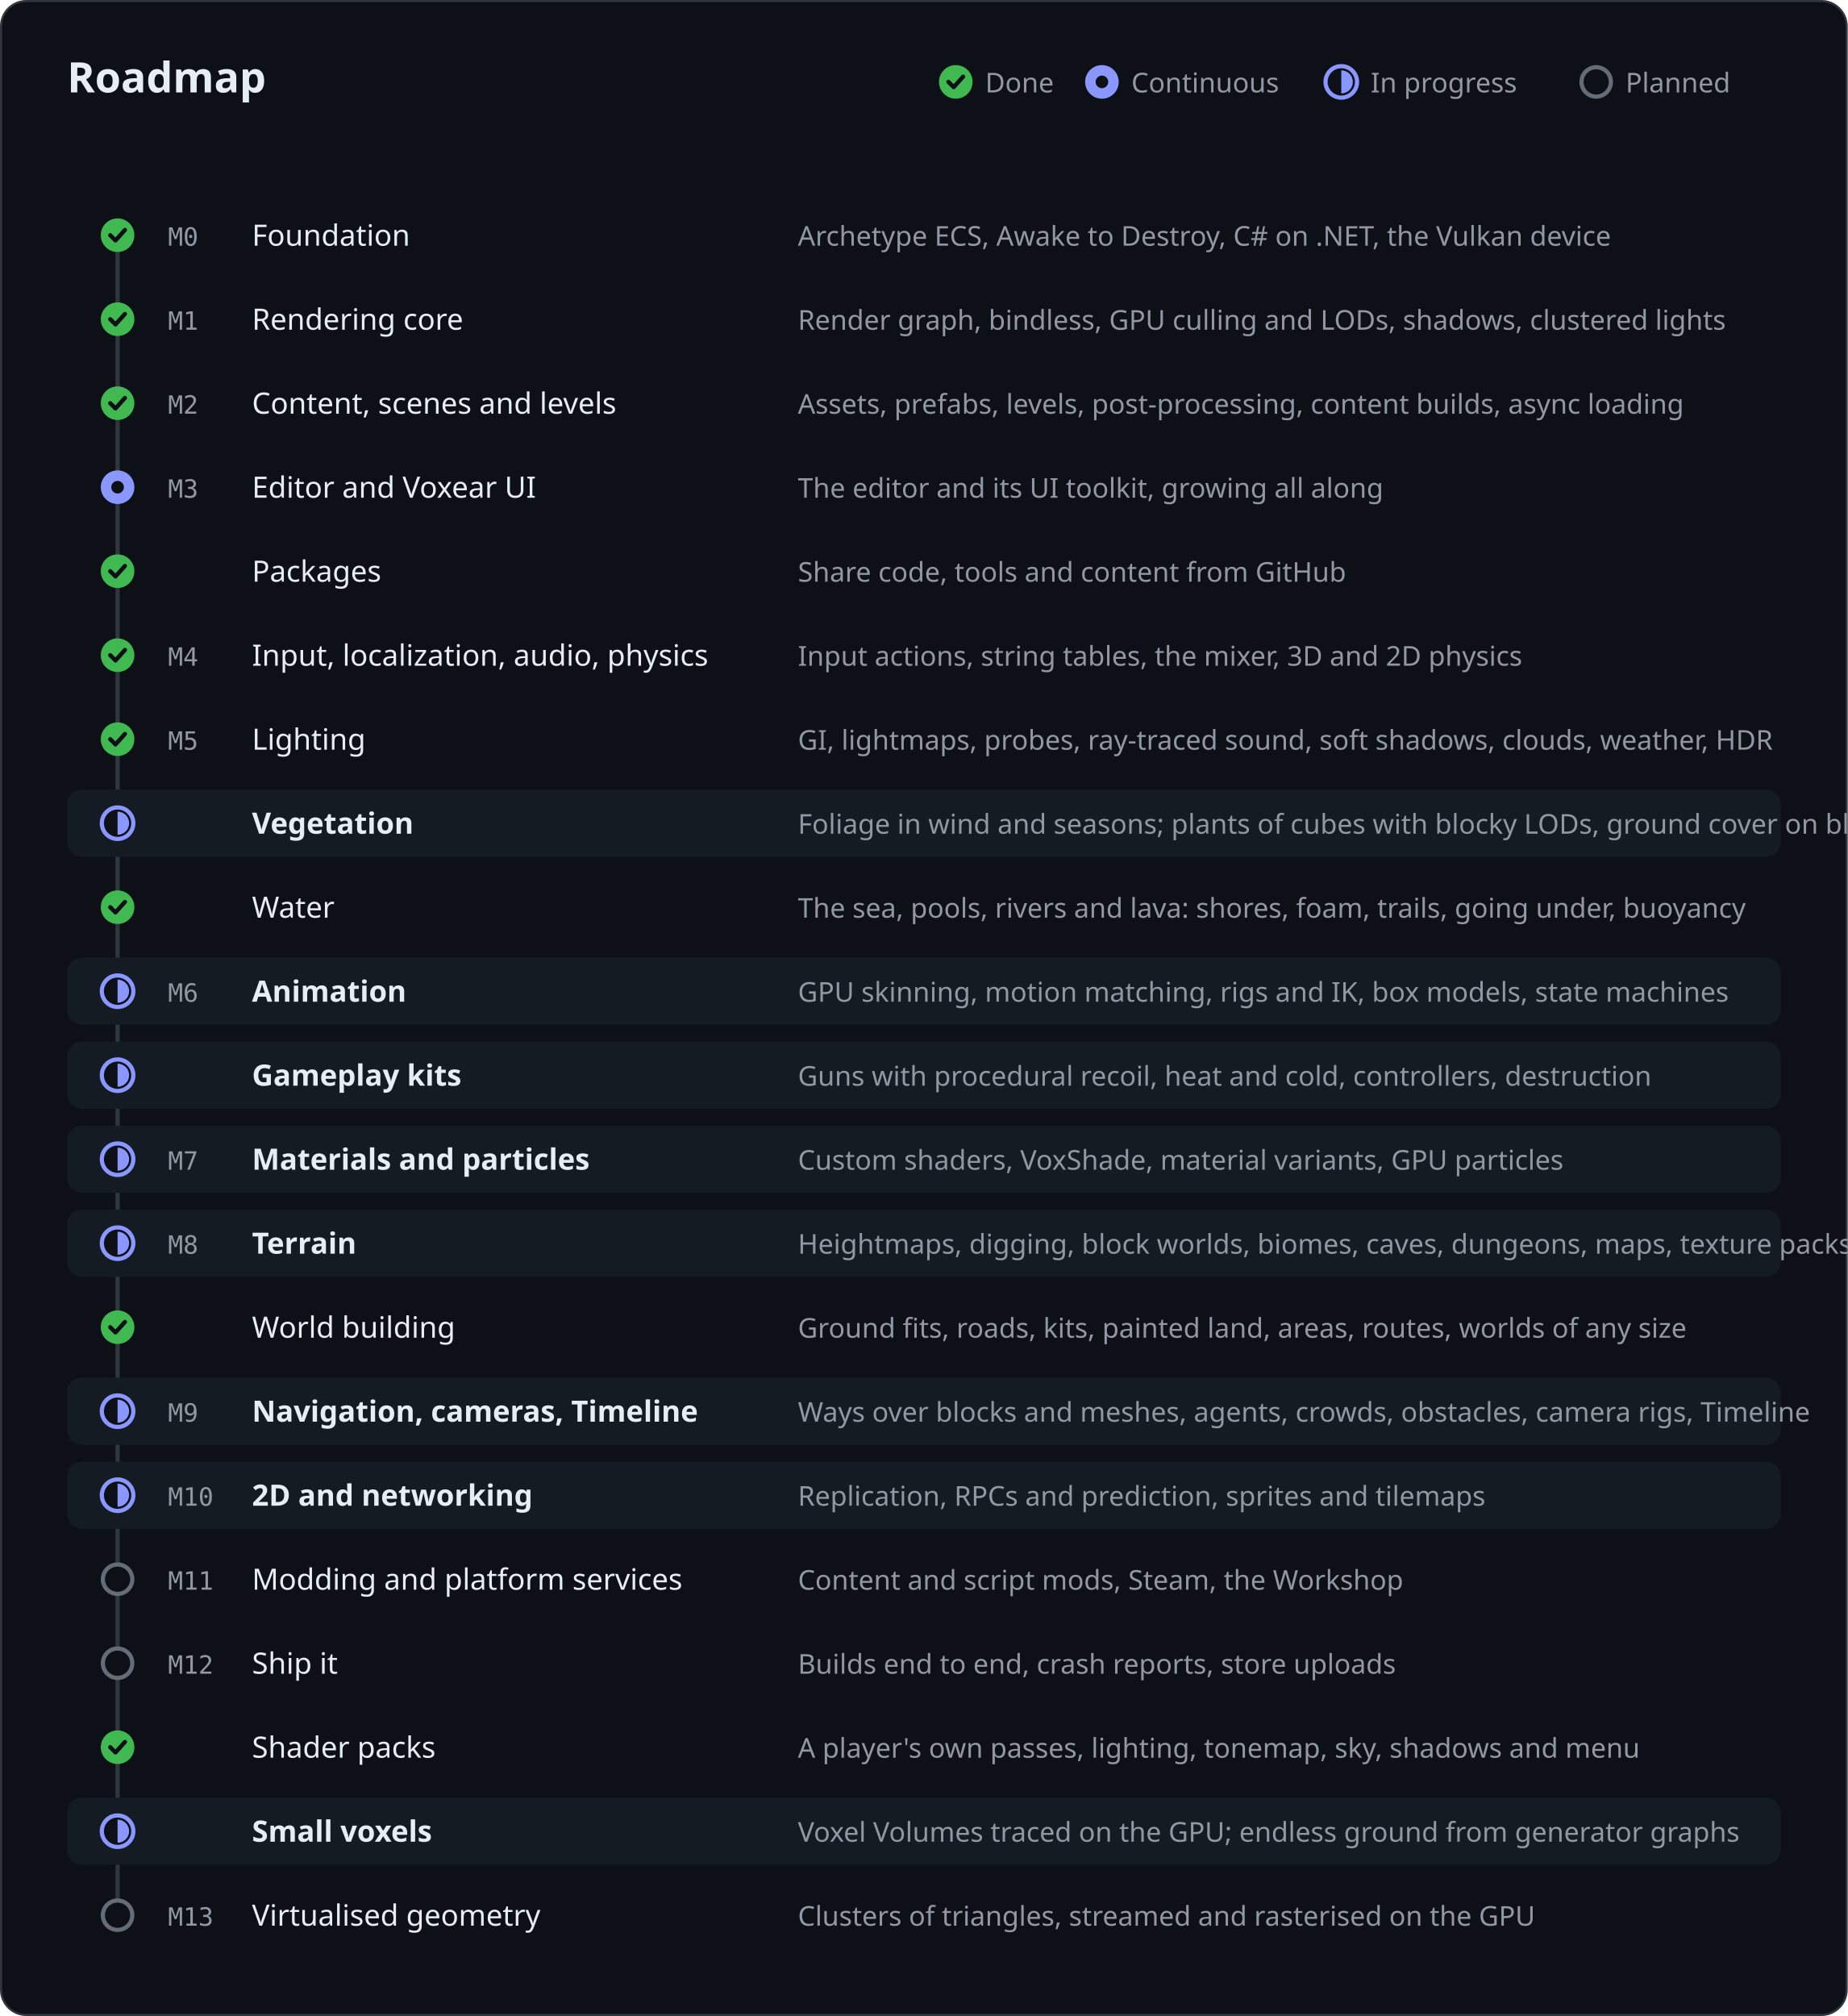
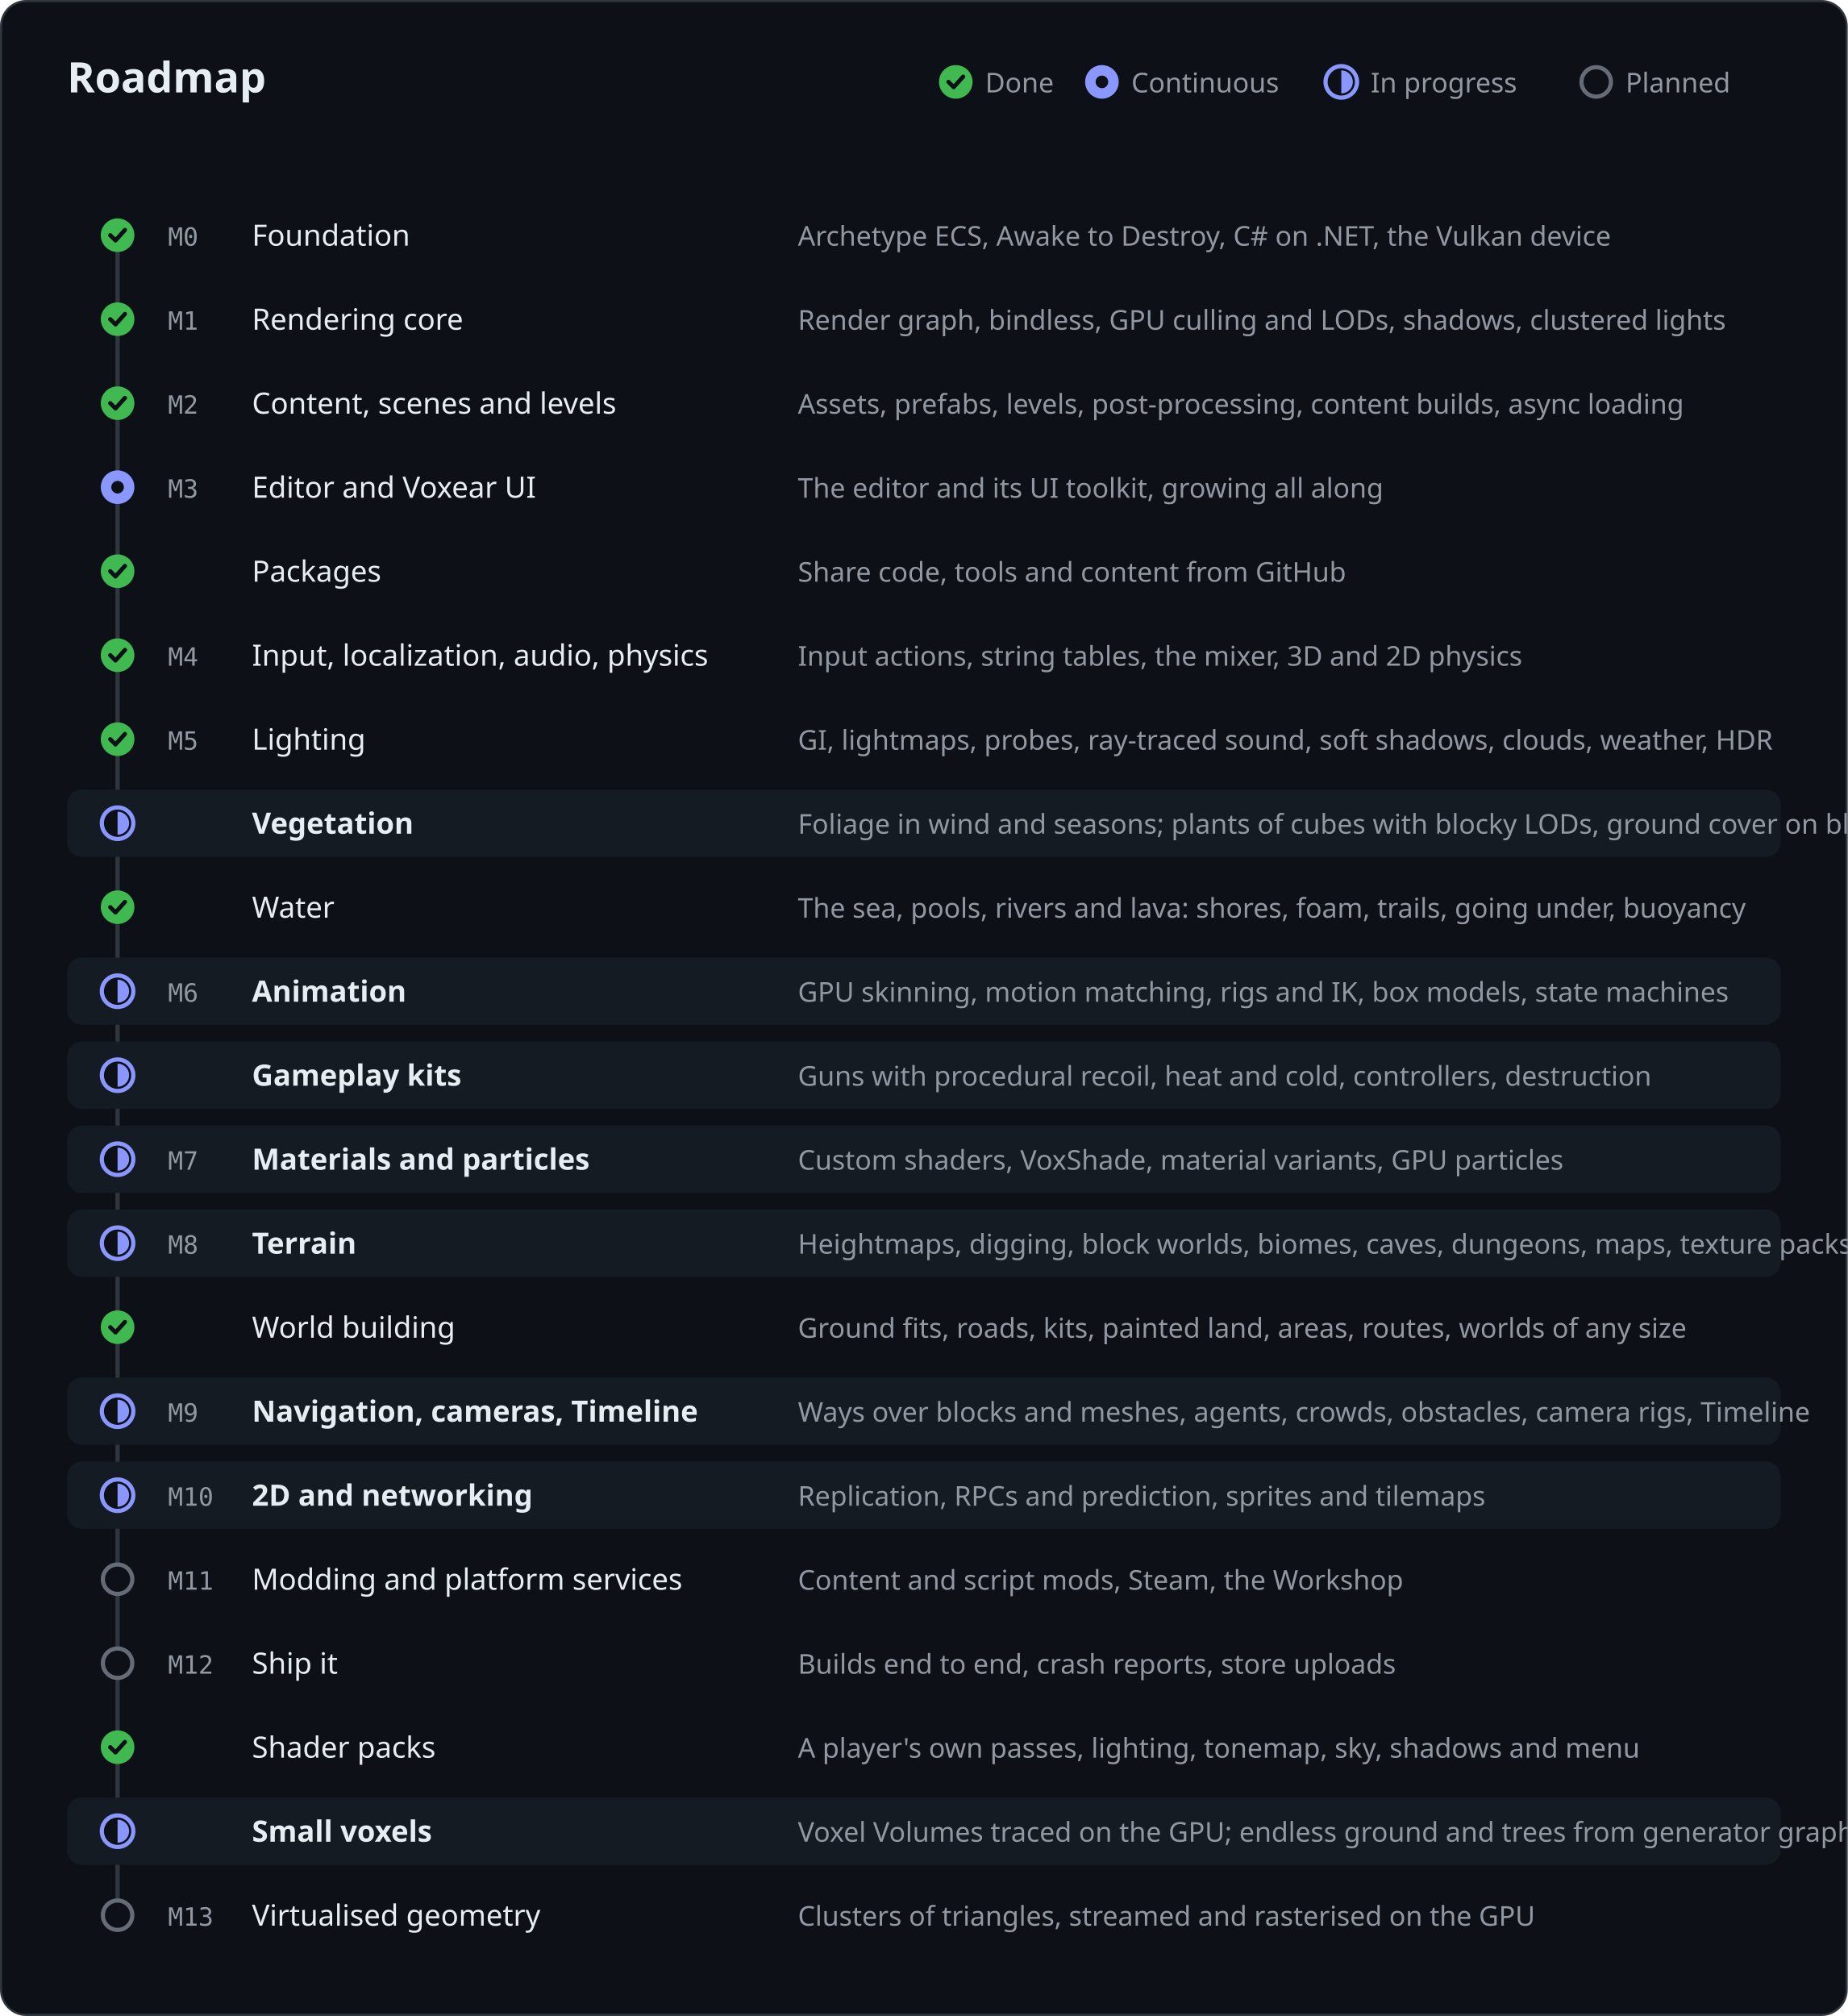
<svg xmlns="http://www.w3.org/2000/svg" width="880" height="960" viewBox="0 0 880 960" role="img" aria-label="Voxear roadmap">
  <rect x="0.5" y="0.5" width="879" height="959" rx="12" fill="#0d1117" stroke="#30363d" />
  <text x="32" y="44" font-family="-apple-system, BlinkMacSystemFont, 'Segoe UI', 'Noto Sans', Helvetica, Arial, sans-serif" font-size="20" font-weight="600" fill="#e6edf3">Roadmap</text>
  <circle cx="760.2" cy="39" r="7" fill="#0d1117" stroke="#656c76" stroke-width="2" />
  <text x="774.2" y="44" font-family="-apple-system, BlinkMacSystemFont, 'Segoe UI', 'Noto Sans', Helvetica, Arial, sans-serif" font-size="13" fill="#9198a1">Planned</text>
  <circle cx="638.8" cy="39" r="7.5" fill="#0d1117" stroke="#8a97ff" stroke-width="2" />
  <path d="M638.8 33.5 a5.5 5.5 0 0 1 0 11 z" fill="#8a97ff" />
  <text x="652.8" y="44" font-family="-apple-system, BlinkMacSystemFont, 'Segoe UI', 'Noto Sans', Helvetica, Arial, sans-serif" font-size="13" fill="#9198a1">In progress</text>
  <circle cx="524.8" cy="39" r="8" fill="#8a97ff" />
  <circle cx="524.8" cy="39" r="3" fill="#0d1117" />
  <text x="538.8" y="44" font-family="-apple-system, BlinkMacSystemFont, 'Segoe UI', 'Noto Sans', Helvetica, Arial, sans-serif" font-size="13" fill="#9198a1">Continuous</text>
  <circle cx="455.2" cy="39" r="8" fill="#3fb950" />
  <path d="M451.7 39 l2.5 2.5 l4.5-5" fill="none" stroke="#0d1117" stroke-width="2" stroke-linecap="round" stroke-linejoin="round" />
  <text x="469.2" y="44" font-family="-apple-system, BlinkMacSystemFont, 'Segoe UI', 'Noto Sans', Helvetica, Arial, sans-serif" font-size="13" fill="#9198a1">Done</text>
  <line x1="56" y1="112" x2="56" y2="912" stroke="#30363d" stroke-width="2" />
  <circle cx="56" cy="112" r="8" fill="#3fb950" />
  <path d="M52.5 112 l2.5 2.5 l4.5-5" fill="none" stroke="#0d1117" stroke-width="2" stroke-linecap="round" stroke-linejoin="round" />
  <text x="80" y="117" font-family="ui-monospace, SFMono-Regular, 'SF Mono', Menlo, Consolas, monospace" font-size="12" fill="#9198a1">M0</text>
  <text x="120" y="117" font-family="-apple-system, BlinkMacSystemFont, 'Segoe UI', 'Noto Sans', Helvetica, Arial, sans-serif" font-size="14" font-weight="500" fill="#e6edf3">Foundation</text>
  <text x="380" y="117" font-family="-apple-system, BlinkMacSystemFont, 'Segoe UI', 'Noto Sans', Helvetica, Arial, sans-serif" font-size="13" fill="#9198a1">Archetype ECS, Awake to Destroy, C# on .NET, the Vulkan device</text>
  <circle cx="56" cy="152" r="8" fill="#3fb950" />
  <path d="M52.5 152 l2.5 2.5 l4.5-5" fill="none" stroke="#0d1117" stroke-width="2" stroke-linecap="round" stroke-linejoin="round" />
  <text x="80" y="157" font-family="ui-monospace, SFMono-Regular, 'SF Mono', Menlo, Consolas, monospace" font-size="12" fill="#9198a1">M1</text>
  <text x="120" y="157" font-family="-apple-system, BlinkMacSystemFont, 'Segoe UI', 'Noto Sans', Helvetica, Arial, sans-serif" font-size="14" font-weight="500" fill="#e6edf3">Rendering core</text>
  <text x="380" y="157" font-family="-apple-system, BlinkMacSystemFont, 'Segoe UI', 'Noto Sans', Helvetica, Arial, sans-serif" font-size="13" fill="#9198a1">Render graph, bindless, GPU culling and LODs, shadows, clustered lights</text>
  <circle cx="56" cy="192" r="8" fill="#3fb950" />
  <path d="M52.5 192 l2.5 2.5 l4.5-5" fill="none" stroke="#0d1117" stroke-width="2" stroke-linecap="round" stroke-linejoin="round" />
  <text x="80" y="197" font-family="ui-monospace, SFMono-Regular, 'SF Mono', Menlo, Consolas, monospace" font-size="12" fill="#9198a1">M2</text>
  <text x="120" y="197" font-family="-apple-system, BlinkMacSystemFont, 'Segoe UI', 'Noto Sans', Helvetica, Arial, sans-serif" font-size="14" font-weight="500" fill="#e6edf3">Content, scenes and levels</text>
  <text x="380" y="197" font-family="-apple-system, BlinkMacSystemFont, 'Segoe UI', 'Noto Sans', Helvetica, Arial, sans-serif" font-size="13" fill="#9198a1">Assets, prefabs, levels, post-processing, content builds, async loading</text>
  <circle cx="56" cy="232" r="8" fill="#8a97ff" />
  <circle cx="56" cy="232" r="3" fill="#0d1117" />
  <text x="80" y="237" font-family="ui-monospace, SFMono-Regular, 'SF Mono', Menlo, Consolas, monospace" font-size="12" fill="#9198a1">M3</text>
  <text x="120" y="237" font-family="-apple-system, BlinkMacSystemFont, 'Segoe UI', 'Noto Sans', Helvetica, Arial, sans-serif" font-size="14" font-weight="500" fill="#e6edf3">Editor and Voxear UI</text>
  <text x="380" y="237" font-family="-apple-system, BlinkMacSystemFont, 'Segoe UI', 'Noto Sans', Helvetica, Arial, sans-serif" font-size="13" fill="#9198a1">The editor and its UI toolkit, growing all along</text>
  <circle cx="56" cy="272" r="8" fill="#3fb950" />
  <path d="M52.5 272 l2.5 2.5 l4.5-5" fill="none" stroke="#0d1117" stroke-width="2" stroke-linecap="round" stroke-linejoin="round" />
  <text x="80" y="277" font-family="ui-monospace, SFMono-Regular, 'SF Mono', Menlo, Consolas, monospace" font-size="12" fill="#9198a1" />
  <text x="120" y="277" font-family="-apple-system, BlinkMacSystemFont, 'Segoe UI', 'Noto Sans', Helvetica, Arial, sans-serif" font-size="14" font-weight="500" fill="#e6edf3">Packages</text>
  <text x="380" y="277" font-family="-apple-system, BlinkMacSystemFont, 'Segoe UI', 'Noto Sans', Helvetica, Arial, sans-serif" font-size="13" fill="#9198a1">Share code, tools and content from GitHub</text>
  <circle cx="56" cy="312" r="8" fill="#3fb950" />
  <path d="M52.5 312 l2.5 2.5 l4.5-5" fill="none" stroke="#0d1117" stroke-width="2" stroke-linecap="round" stroke-linejoin="round" />
  <text x="80" y="317" font-family="ui-monospace, SFMono-Regular, 'SF Mono', Menlo, Consolas, monospace" font-size="12" fill="#9198a1">M4</text>
  <text x="120" y="317" font-family="-apple-system, BlinkMacSystemFont, 'Segoe UI', 'Noto Sans', Helvetica, Arial, sans-serif" font-size="14" font-weight="500" fill="#e6edf3">Input, localization, audio, physics</text>
  <text x="380" y="317" font-family="-apple-system, BlinkMacSystemFont, 'Segoe UI', 'Noto Sans', Helvetica, Arial, sans-serif" font-size="13" fill="#9198a1">Input actions, string tables, the mixer, 3D and 2D physics</text>
  <circle cx="56" cy="352" r="8" fill="#3fb950" />
  <path d="M52.5 352 l2.5 2.5 l4.5-5" fill="none" stroke="#0d1117" stroke-width="2" stroke-linecap="round" stroke-linejoin="round" />
  <text x="80" y="357" font-family="ui-monospace, SFMono-Regular, 'SF Mono', Menlo, Consolas, monospace" font-size="12" fill="#9198a1">M5</text>
  <text x="120" y="357" font-family="-apple-system, BlinkMacSystemFont, 'Segoe UI', 'Noto Sans', Helvetica, Arial, sans-serif" font-size="14" font-weight="500" fill="#e6edf3">Lighting</text>
  <text x="380" y="357" font-family="-apple-system, BlinkMacSystemFont, 'Segoe UI', 'Noto Sans', Helvetica, Arial, sans-serif" font-size="13" fill="#9198a1">GI, lightmaps, probes, ray-traced sound, soft shadows, clouds, weather, HDR</text>
  <rect x="32" y="376" width="816" height="32" rx="7" fill="#151b23" />
  <circle cx="56" cy="392" r="7.5" fill="#0d1117" stroke="#8a97ff" stroke-width="2" />
  <path d="M56 386.5 a5.5 5.5 0 0 1 0 11 z" fill="#8a97ff" />
  <text x="80" y="397" font-family="ui-monospace, SFMono-Regular, 'SF Mono', Menlo, Consolas, monospace" font-size="12" fill="#9198a1" />
  <text x="120" y="397" font-family="-apple-system, BlinkMacSystemFont, 'Segoe UI', 'Noto Sans', Helvetica, Arial, sans-serif" font-size="14" font-weight="600" fill="#e6edf3">Vegetation</text>
  <text x="380" y="397" font-family="-apple-system, BlinkMacSystemFont, 'Segoe UI', 'Noto Sans', Helvetica, Arial, sans-serif" font-size="13" fill="#9198a1">Foliage in wind and seasons; plants of cubes with blocky LODs, ground cover on blocks</text>
  <circle cx="56" cy="432" r="8" fill="#3fb950" />
  <path d="M52.5 432 l2.5 2.5 l4.5-5" fill="none" stroke="#0d1117" stroke-width="2" stroke-linecap="round" stroke-linejoin="round" />
  <text x="80" y="437" font-family="ui-monospace, SFMono-Regular, 'SF Mono', Menlo, Consolas, monospace" font-size="12" fill="#9198a1" />
  <text x="120" y="437" font-family="-apple-system, BlinkMacSystemFont, 'Segoe UI', 'Noto Sans', Helvetica, Arial, sans-serif" font-size="14" font-weight="500" fill="#e6edf3">Water</text>
  <text x="380" y="437" font-family="-apple-system, BlinkMacSystemFont, 'Segoe UI', 'Noto Sans', Helvetica, Arial, sans-serif" font-size="13" fill="#9198a1">The sea, pools, rivers and lava: shores, foam, trails, going under, buoyancy</text>
  <rect x="32" y="456" width="816" height="32" rx="7" fill="#151b23" />
  <circle cx="56" cy="472" r="7.5" fill="#0d1117" stroke="#8a97ff" stroke-width="2" />
  <path d="M56 466.5 a5.5 5.5 0 0 1 0 11 z" fill="#8a97ff" />
  <text x="80" y="477" font-family="ui-monospace, SFMono-Regular, 'SF Mono', Menlo, Consolas, monospace" font-size="12" fill="#9198a1">M6</text>
  <text x="120" y="477" font-family="-apple-system, BlinkMacSystemFont, 'Segoe UI', 'Noto Sans', Helvetica, Arial, sans-serif" font-size="14" font-weight="600" fill="#e6edf3">Animation</text>
  <text x="380" y="477" font-family="-apple-system, BlinkMacSystemFont, 'Segoe UI', 'Noto Sans', Helvetica, Arial, sans-serif" font-size="13" fill="#9198a1">GPU skinning, motion matching, rigs and IK, box models, state machines</text>
  <rect x="32" y="496" width="816" height="32" rx="7" fill="#151b23" />
  <circle cx="56" cy="512" r="7.5" fill="#0d1117" stroke="#8a97ff" stroke-width="2" />
  <path d="M56 506.5 a5.5 5.5 0 0 1 0 11 z" fill="#8a97ff" />
  <text x="80" y="517" font-family="ui-monospace, SFMono-Regular, 'SF Mono', Menlo, Consolas, monospace" font-size="12" fill="#9198a1" />
  <text x="120" y="517" font-family="-apple-system, BlinkMacSystemFont, 'Segoe UI', 'Noto Sans', Helvetica, Arial, sans-serif" font-size="14" font-weight="600" fill="#e6edf3">Gameplay kits</text>
  <text x="380" y="517" font-family="-apple-system, BlinkMacSystemFont, 'Segoe UI', 'Noto Sans', Helvetica, Arial, sans-serif" font-size="13" fill="#9198a1">Guns with procedural recoil, heat and cold, controllers, destruction</text>
  <rect x="32" y="536" width="816" height="32" rx="7" fill="#151b23" />
  <circle cx="56" cy="552" r="7.5" fill="#0d1117" stroke="#8a97ff" stroke-width="2" />
  <path d="M56 546.5 a5.5 5.5 0 0 1 0 11 z" fill="#8a97ff" />
  <text x="80" y="557" font-family="ui-monospace, SFMono-Regular, 'SF Mono', Menlo, Consolas, monospace" font-size="12" fill="#9198a1">M7</text>
  <text x="120" y="557" font-family="-apple-system, BlinkMacSystemFont, 'Segoe UI', 'Noto Sans', Helvetica, Arial, sans-serif" font-size="14" font-weight="600" fill="#e6edf3">Materials and particles</text>
  <text x="380" y="557" font-family="-apple-system, BlinkMacSystemFont, 'Segoe UI', 'Noto Sans', Helvetica, Arial, sans-serif" font-size="13" fill="#9198a1">Custom shaders, VoxShade, material variants, GPU particles</text>
  <rect x="32" y="576" width="816" height="32" rx="7" fill="#151b23" />
  <circle cx="56" cy="592" r="7.5" fill="#0d1117" stroke="#8a97ff" stroke-width="2" />
  <path d="M56 586.5 a5.5 5.5 0 0 1 0 11 z" fill="#8a97ff" />
  <text x="80" y="597" font-family="ui-monospace, SFMono-Regular, 'SF Mono', Menlo, Consolas, monospace" font-size="12" fill="#9198a1">M8</text>
  <text x="120" y="597" font-family="-apple-system, BlinkMacSystemFont, 'Segoe UI', 'Noto Sans', Helvetica, Arial, sans-serif" font-size="14" font-weight="600" fill="#e6edf3">Terrain</text>
  <text x="380" y="597" font-family="-apple-system, BlinkMacSystemFont, 'Segoe UI', 'Noto Sans', Helvetica, Arial, sans-serif" font-size="13" fill="#9198a1">Heightmaps, digging, block worlds, biomes, caves, dungeons, maps, texture packs</text>
  <circle cx="56" cy="632" r="8" fill="#3fb950" />
  <path d="M52.5 632 l2.5 2.5 l4.5-5" fill="none" stroke="#0d1117" stroke-width="2" stroke-linecap="round" stroke-linejoin="round" />
  <text x="80" y="637" font-family="ui-monospace, SFMono-Regular, 'SF Mono', Menlo, Consolas, monospace" font-size="12" fill="#9198a1" />
  <text x="120" y="637" font-family="-apple-system, BlinkMacSystemFont, 'Segoe UI', 'Noto Sans', Helvetica, Arial, sans-serif" font-size="14" font-weight="500" fill="#e6edf3">World building</text>
  <text x="380" y="637" font-family="-apple-system, BlinkMacSystemFont, 'Segoe UI', 'Noto Sans', Helvetica, Arial, sans-serif" font-size="13" fill="#9198a1">Ground fits, roads, kits, painted land, areas, routes, worlds of any size</text>
  <rect x="32" y="656" width="816" height="32" rx="7" fill="#151b23" />
  <circle cx="56" cy="672" r="7.5" fill="#0d1117" stroke="#8a97ff" stroke-width="2" />
  <path d="M56 666.5 a5.5 5.5 0 0 1 0 11 z" fill="#8a97ff" />
  <text x="80" y="677" font-family="ui-monospace, SFMono-Regular, 'SF Mono', Menlo, Consolas, monospace" font-size="12" fill="#9198a1">M9</text>
  <text x="120" y="677" font-family="-apple-system, BlinkMacSystemFont, 'Segoe UI', 'Noto Sans', Helvetica, Arial, sans-serif" font-size="14" font-weight="600" fill="#e6edf3">Navigation, cameras, Timeline</text>
  <text x="380" y="677" font-family="-apple-system, BlinkMacSystemFont, 'Segoe UI', 'Noto Sans', Helvetica, Arial, sans-serif" font-size="13" fill="#9198a1">Ways over blocks and meshes, agents, crowds, obstacles, camera rigs, Timeline</text>
  <rect x="32" y="696" width="816" height="32" rx="7" fill="#151b23" />
  <circle cx="56" cy="712" r="7.5" fill="#0d1117" stroke="#8a97ff" stroke-width="2" />
  <path d="M56 706.5 a5.5 5.5 0 0 1 0 11 z" fill="#8a97ff" />
  <text x="80" y="717" font-family="ui-monospace, SFMono-Regular, 'SF Mono', Menlo, Consolas, monospace" font-size="12" fill="#9198a1">M10</text>
  <text x="120" y="717" font-family="-apple-system, BlinkMacSystemFont, 'Segoe UI', 'Noto Sans', Helvetica, Arial, sans-serif" font-size="14" font-weight="600" fill="#e6edf3">2D and networking</text>
  <text x="380" y="717" font-family="-apple-system, BlinkMacSystemFont, 'Segoe UI', 'Noto Sans', Helvetica, Arial, sans-serif" font-size="13" fill="#9198a1">Replication, RPCs and prediction, sprites and tilemaps</text>
  <circle cx="56" cy="752" r="7" fill="#0d1117" stroke="#656c76" stroke-width="2" />
  <text x="80" y="757" font-family="ui-monospace, SFMono-Regular, 'SF Mono', Menlo, Consolas, monospace" font-size="12" fill="#9198a1">M11</text>
  <text x="120" y="757" font-family="-apple-system, BlinkMacSystemFont, 'Segoe UI', 'Noto Sans', Helvetica, Arial, sans-serif" font-size="14" font-weight="500" fill="#e6edf3">Modding and platform services</text>
  <text x="380" y="757" font-family="-apple-system, BlinkMacSystemFont, 'Segoe UI', 'Noto Sans', Helvetica, Arial, sans-serif" font-size="13" fill="#9198a1">Content and script mods, Steam, the Workshop</text>
  <circle cx="56" cy="792" r="7" fill="#0d1117" stroke="#656c76" stroke-width="2" />
  <text x="80" y="797" font-family="ui-monospace, SFMono-Regular, 'SF Mono', Menlo, Consolas, monospace" font-size="12" fill="#9198a1">M12</text>
  <text x="120" y="797" font-family="-apple-system, BlinkMacSystemFont, 'Segoe UI', 'Noto Sans', Helvetica, Arial, sans-serif" font-size="14" font-weight="500" fill="#e6edf3">Ship it</text>
  <text x="380" y="797" font-family="-apple-system, BlinkMacSystemFont, 'Segoe UI', 'Noto Sans', Helvetica, Arial, sans-serif" font-size="13" fill="#9198a1">Builds end to end, crash reports, store uploads</text>
  <circle cx="56" cy="832" r="8" fill="#3fb950" />
  <path d="M52.5 832 l2.5 2.5 l4.5-5" fill="none" stroke="#0d1117" stroke-width="2" stroke-linecap="round" stroke-linejoin="round" />
  <text x="80" y="837" font-family="ui-monospace, SFMono-Regular, 'SF Mono', Menlo, Consolas, monospace" font-size="12" fill="#9198a1" />
  <text x="120" y="837" font-family="-apple-system, BlinkMacSystemFont, 'Segoe UI', 'Noto Sans', Helvetica, Arial, sans-serif" font-size="14" font-weight="500" fill="#e6edf3">Shader packs</text>
  <text x="380" y="837" font-family="-apple-system, BlinkMacSystemFont, 'Segoe UI', 'Noto Sans', Helvetica, Arial, sans-serif" font-size="13" fill="#9198a1">A player's own passes, lighting, tonemap, sky, shadows and menu</text>
  <rect x="32" y="856" width="816" height="32" rx="7" fill="#151b23" />
  <circle cx="56" cy="872" r="7.5" fill="#0d1117" stroke="#8a97ff" stroke-width="2" />
  <path d="M56 866.5 a5.5 5.5 0 0 1 0 11 z" fill="#8a97ff" />
  <text x="80" y="877" font-family="ui-monospace, SFMono-Regular, 'SF Mono', Menlo, Consolas, monospace" font-size="12" fill="#9198a1" />
  <text x="120" y="877" font-family="-apple-system, BlinkMacSystemFont, 'Segoe UI', 'Noto Sans', Helvetica, Arial, sans-serif" font-size="14" font-weight="600" fill="#e6edf3">Small voxels</text>
-   <text x="380" y="877" font-family="-apple-system, BlinkMacSystemFont, 'Segoe UI', 'Noto Sans', Helvetica, Arial, sans-serif" font-size="13" fill="#9198a1">Voxel Volumes traced on the GPU; endless ground from generator graphs</text>
+   <text x="380" y="877" font-family="-apple-system, BlinkMacSystemFont, 'Segoe UI', 'Noto Sans', Helvetica, Arial, sans-serif" font-size="13" fill="#9198a1">Voxel Volumes traced on the GPU; endless ground and trees from generator graphs</text>
  <circle cx="56" cy="912" r="7" fill="#0d1117" stroke="#656c76" stroke-width="2" />
  <text x="80" y="917" font-family="ui-monospace, SFMono-Regular, 'SF Mono', Menlo, Consolas, monospace" font-size="12" fill="#9198a1">M13</text>
  <text x="120" y="917" font-family="-apple-system, BlinkMacSystemFont, 'Segoe UI', 'Noto Sans', Helvetica, Arial, sans-serif" font-size="14" font-weight="500" fill="#e6edf3">Virtualised geometry</text>
  <text x="380" y="917" font-family="-apple-system, BlinkMacSystemFont, 'Segoe UI', 'Noto Sans', Helvetica, Arial, sans-serif" font-size="13" fill="#9198a1">Clusters of triangles, streamed and rasterised on the GPU</text>
</svg>
